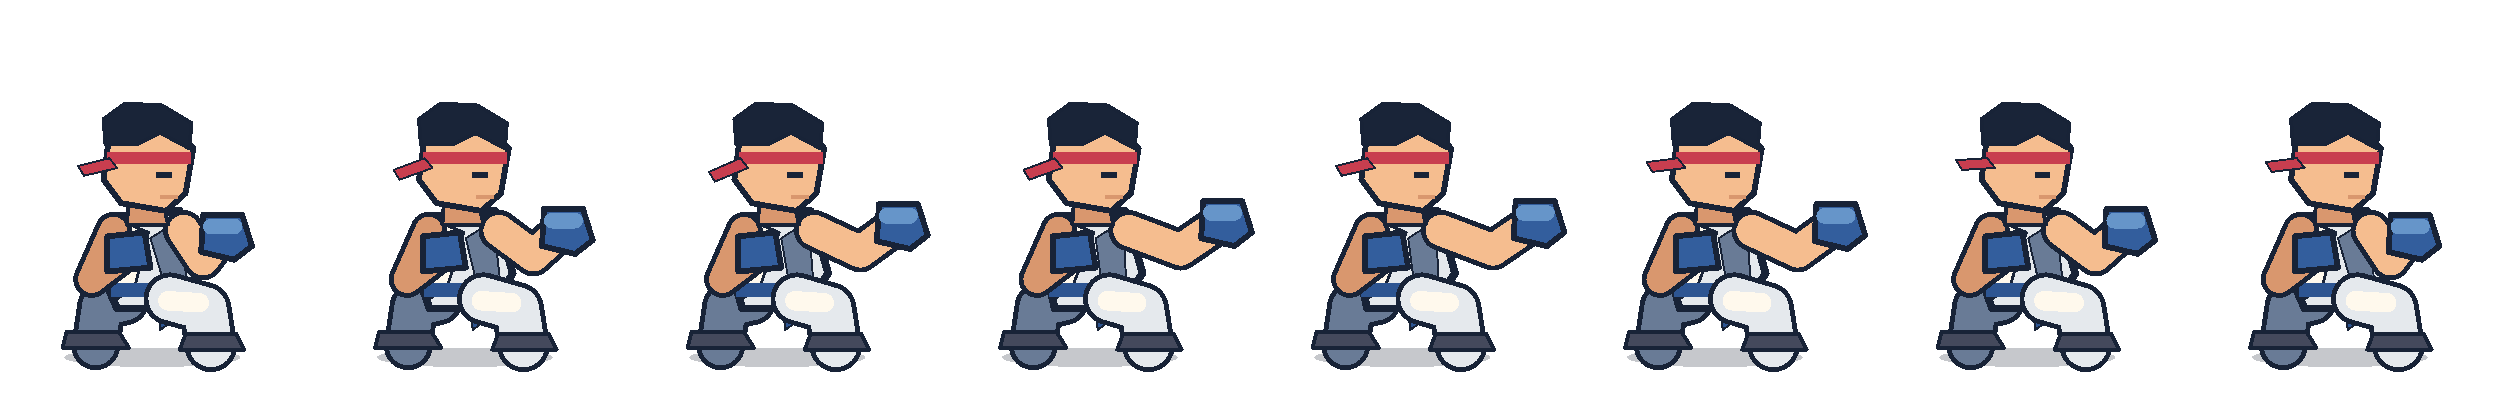
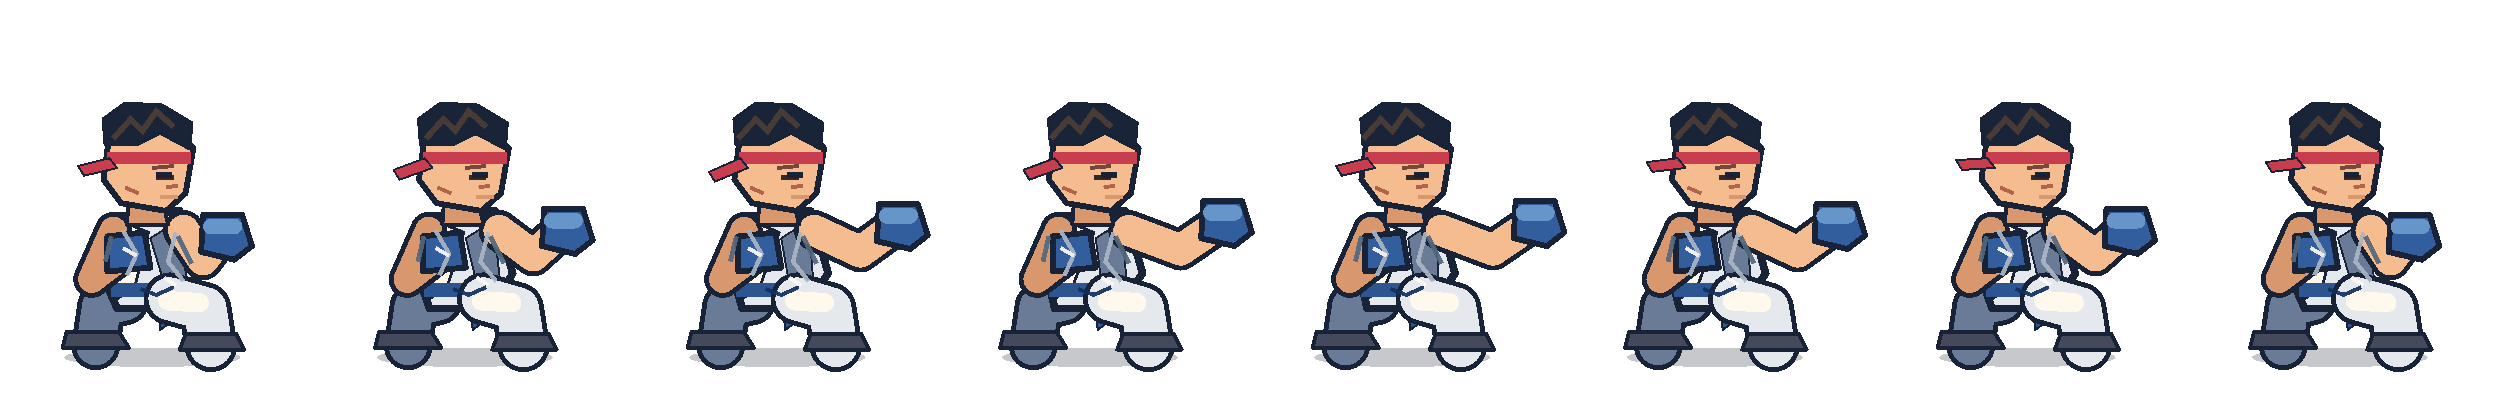
<svg xmlns="http://www.w3.org/2000/svg" width="1280" height="205" viewBox="0 0 1280 205">
  <g shape-rendering="crispEdges">
    <g transform="translate(0 0)">
      <ellipse cx="78" cy="183" rx="45" ry="5" fill="#111728" opacity=".24" />
      <path d="M 64,154 L 52,157 L 49,177" fill="none" stroke="#182337" stroke-width="25" stroke-linejoin="round" stroke-linecap="round" />
      <path d="M 64,154 L 52,157 L 49,177" fill="none" stroke="#697b96" stroke-width="20" stroke-linejoin="round" stroke-linecap="round" />
      <polygon points="34,170 61,170 66,178 32,178" fill="#44495c" stroke="#182337" stroke-width="2" stroke-linejoin="round" />
      <polygon points="58,111 92,108 101,140 92,158 60,158 52,140" fill="#e5e9ed" stroke="#182337" stroke-width="4" stroke-linejoin="round" />
      <polygon points="59,112 76,119 69,147 60,153" fill="#fff9ed" stroke="#182337" stroke-width="1.5" stroke-linejoin="round" />
      <polygon points="91,113 77,122 84,145 97,152" fill="#697b96" stroke="#182337" stroke-width="1" stroke-linejoin="round" />
      <rect x="57" y="145" width="43" height="7" fill="#2d5592" />
      <polygon points="80,147 87,147 90,163 82,169" fill="#2d5592" stroke="#182337" stroke-width="1" stroke-linejoin="round" />
      <path d="M 87,153 L 105,158 L 108,177" fill="none" stroke="#182337" stroke-width="27" stroke-linejoin="round" stroke-linecap="round" />
      <path d="M 87,153 L 105,158 L 108,177" fill="none" stroke="#e5e9ed" stroke-width="22" stroke-linejoin="round" stroke-linecap="round" />
      <path d="M 86,154 L 102,155" fill="none" stroke="#fff9ed" stroke-width="10" stroke-linejoin="round" stroke-linecap="round" />
      <path d="M 86,154 L 102,155" fill="none" stroke="#fff9ed" stroke-width="5" stroke-linejoin="round" stroke-linecap="round" />
      <polygon points="95,171 121,171 125,179 92,179" fill="#44495c" stroke="#182337" stroke-width="2" stroke-linejoin="round" />
      <path d="M 58,118 L 47,143 L 64,130" fill="none" stroke="#182337" stroke-width="19" stroke-linejoin="round" stroke-linecap="round" />
      <path d="M 58,118 L 47,143 L 64,130" fill="none" stroke="#d9976e" stroke-width="14" stroke-linejoin="round" stroke-linecap="round" />
      <polygon points="55,121 74,119 77,137 55,139" fill="#335e9d" stroke="#182337" stroke-width="3" stroke-linejoin="round" />
      <path d="M 94,118 L 104,133 L 113,121" fill="none" stroke="#182337" stroke-width="21" stroke-linejoin="round" stroke-linecap="round" />
      <path d="M 94,118 L 104,133 L 113,121" fill="none" stroke="#f5bd8f" stroke-width="16" stroke-linejoin="round" stroke-linecap="round" />
      <polygon points="104,110 124,110 129,126 120,133 103,129" fill="#335e9d" stroke="#182337" stroke-width="3" stroke-linejoin="round" />
      <path d="M 108,116 L 120,116" fill="none" stroke="#6695c9" stroke-width="8" stroke-linejoin="round" stroke-linecap="round" />
      <path d="M 108,116 L 120,116" fill="none" stroke="#6695c9" stroke-width="3" stroke-linejoin="round" stroke-linecap="round" />
      <polygon points="66,101 83,101 86,115 65,115" fill="#d9976e" stroke="#182337" stroke-width="2" stroke-linejoin="round" />
      <polygon points="56,69 90,66 99,76 95,99 85,108 62,104 53,92" fill="#f5bd8f" stroke="#182337" stroke-width="3" stroke-linejoin="round" />
      <polygon points="54,74 53,61 64,53 83,54 98,63 97,76 82,68 70,74" fill="#192438" stroke="#182337" stroke-width="2" stroke-linejoin="round" />
      <rect x="55" y="78" width="43" height="6" fill="#c83e4f" />
      <polygon points="56,81 40,85 43,90 60,86" fill="#c83e4f" stroke="#182337" stroke-width="1" stroke-linejoin="round" />
      <rect x="80" y="88" width="8" height="3" fill="#182337" />
      <rect x="82" y="100" width="9" height="2" fill="#d9976e" />
+       <g opacity=".92">
+         <path d="M 63 118 L 70 130 L 65 141 M 90 119 L 86 134 L 94 144" fill="none" stroke="#aab5c4" stroke-width="2.2" />
+         <path d="M 63 127 L 70 131 M 84 142 L 90 146" stroke="#fffaf2" stroke-width="2" fill="none" />
+         <path d="M 57 121 L 54 134 M 91 121 L 98 135" stroke="#53677d" stroke-width="2.5" fill="none" />
+         <path d="M 58 71 L 67 61 L 73 67 L 80 57 L 89 65" stroke="#4c3d35" stroke-width="3" fill="none" />
+         <path d="M 64 96 L 71 99 M 85 96 L 91 95" stroke="#aa5c43" stroke-width="2" fill="none" />
+         <path d="M 80 91 L 89 91" stroke="#211d29" stroke-width="2.5" />
+         <path d="M 78 86 L 89 85" stroke="#6d3e32" stroke-width="2" />
+         <path d="M 72 148 L 80 151 L 89 147" stroke="#102f5c" stroke-width="2" fill="none" />
+       </g>
    </g>
    <g transform="translate(160 0)">
      <ellipse cx="78" cy="183" rx="45" ry="5" fill="#111728" opacity=".24" />
      <path d="M 64.5,154 L 52,157 L 49,177" fill="none" stroke="#182337" stroke-width="25" stroke-linejoin="round" stroke-linecap="round" />
      <path d="M 64.5,154 L 52,157 L 49,177" fill="none" stroke="#697b96" stroke-width="20" stroke-linejoin="round" stroke-linecap="round" />
      <polygon points="34,170 61,170 66,178 32,178" fill="#44495c" stroke="#182337" stroke-width="2" stroke-linejoin="round" />
      <polygon points="59.5,111 93.5,108 102.5,140 92,158 60,158 53.5,140" fill="#e5e9ed" stroke="#182337" stroke-width="4" stroke-linejoin="round" />
      <polygon points="60.5,112 77.5,119 69,147 60,153" fill="#fff9ed" stroke="#182337" stroke-width="1.5" stroke-linejoin="round" />
      <polygon points="92.5,113 78.5,122 84,145 97,152" fill="#697b96" stroke="#182337" stroke-width="1" stroke-linejoin="round" />
      <rect x="57" y="145" width="43" height="7" fill="#2d5592" />
      <polygon points="80,147 87,147 90,163 82,169" fill="#2d5592" stroke="#182337" stroke-width="1" stroke-linejoin="round" />
      <path d="M 87.5,153 L 105,158 L 108,177" fill="none" stroke="#182337" stroke-width="27" stroke-linejoin="round" stroke-linecap="round" />
      <path d="M 87.5,153 L 105,158 L 108,177" fill="none" stroke="#e5e9ed" stroke-width="22" stroke-linejoin="round" stroke-linecap="round" />
      <path d="M 86.5,154 L 102,155" fill="none" stroke="#fff9ed" stroke-width="10" stroke-linejoin="round" stroke-linecap="round" />
      <path d="M 86.5,154 L 102,155" fill="none" stroke="#fff9ed" stroke-width="5" stroke-linejoin="round" stroke-linecap="round" />
      <polygon points="95,171 121,171 125,179 92,179" fill="#44495c" stroke="#182337" stroke-width="2" stroke-linejoin="round" />
      <path d="M 59.5,118 L 48.5,143 L 65.5,130" fill="none" stroke="#182337" stroke-width="19" stroke-linejoin="round" stroke-linecap="round" />
      <path d="M 59.5,118 L 48.5,143 L 65.5,130" fill="none" stroke="#d9976e" stroke-width="14" stroke-linejoin="round" stroke-linecap="round" />
      <polygon points="56.5,121 75.5,119 78.5,137 56.5,139" fill="#335e9d" stroke="#182337" stroke-width="3" stroke-linejoin="round" />
      <path d="M 95.5,118 L 113,131 L 127.5,118" fill="none" stroke="#182337" stroke-width="21" stroke-linejoin="round" stroke-linecap="round" />
      <path d="M 95.5,118 L 113,131 L 127.5,118" fill="none" stroke="#f5bd8f" stroke-width="16" stroke-linejoin="round" stroke-linecap="round" />
      <polygon points="118.5,107 138.5,107 143.5,123 134.5,130 117.5,126" fill="#335e9d" stroke="#182337" stroke-width="3" stroke-linejoin="round" />
      <path d="M 122.5,113 L 134.5,113" fill="none" stroke="#6695c9" stroke-width="8" stroke-linejoin="round" stroke-linecap="round" />
      <path d="M 122.5,113 L 134.5,113" fill="none" stroke="#6695c9" stroke-width="3" stroke-linejoin="round" stroke-linecap="round" />
      <polygon points="67.5,101 84.5,101 87.5,115 66.5,115" fill="#d9976e" stroke="#182337" stroke-width="2" stroke-linejoin="round" />
      <polygon points="57.5,69 91.5,66 100.5,76 96.5,99 86.5,108 63.5,104 54.5,92" fill="#f5bd8f" stroke="#182337" stroke-width="3" stroke-linejoin="round" />
      <polygon points="55.5,74 54.5,61 65.5,53 84.5,54 99.5,63 98.5,76 83.5,68 71.5,74" fill="#192438" stroke="#182337" stroke-width="2" stroke-linejoin="round" />
      <rect x="56.736" y="78" width="43" height="6" fill="#c83e4f" />
      <polygon points="57.5,81 41.5,87 44.5,92 61.5,86" fill="#c83e4f" stroke="#182337" stroke-width="1" stroke-linejoin="round" />
      <rect x="81.736" y="88" width="8" height="3" fill="#182337" />
      <rect x="83.736" y="100" width="9" height="2" fill="#d9976e" />
+       <g opacity=".92">
+         <path d="M 63 118 L 70 130 L 65 141 M 90 119 L 86 134 L 94 144" fill="none" stroke="#aab5c4" stroke-width="2.2" />
+         <path d="M 63 127 L 70 131 M 84 142 L 90 146" stroke="#fffaf2" stroke-width="2" fill="none" />
+         <path d="M 57 121 L 54 134 M 91 121 L 98 135" stroke="#53677d" stroke-width="2.5" fill="none" />
+         <path d="M 58 71 L 67 61 L 73 67 L 80 57 L 89 65" stroke="#4c3d35" stroke-width="3" fill="none" />
+         <path d="M 64 96 L 71 99 M 85 96 L 91 95" stroke="#aa5c43" stroke-width="2" fill="none" />
+         <path d="M 80 91 L 89 91" stroke="#211d29" stroke-width="2.5" />
+         <path d="M 78 86 L 89 85" stroke="#6d3e32" stroke-width="2" />
+         <path d="M 72 148 L 80 151 L 89 147" stroke="#102f5c" stroke-width="2" fill="none" />
+       </g>
    </g>
    <g transform="translate(320 0)">
      <ellipse cx="78" cy="183" rx="45" ry="5" fill="#111728" opacity=".24" />
      <path d="M 65,154 L 52,157 L 49,177" fill="none" stroke="#182337" stroke-width="25" stroke-linejoin="round" stroke-linecap="round" />
      <path d="M 65,154 L 52,157 L 49,177" fill="none" stroke="#697b96" stroke-width="20" stroke-linejoin="round" stroke-linecap="round" />
      <polygon points="34,170 61,170 66,178 32,178" fill="#44495c" stroke="#182337" stroke-width="2" stroke-linejoin="round" />
      <polygon points="61,111 95,108 104,140 92,158 60,158 55,140" fill="#e5e9ed" stroke="#182337" stroke-width="4" stroke-linejoin="round" />
      <polygon points="62,112 79,119 69,147 60,153" fill="#fff9ed" stroke="#182337" stroke-width="1.5" stroke-linejoin="round" />
      <polygon points="94,113 80,122 84,145 97,152" fill="#697b96" stroke="#182337" stroke-width="1" stroke-linejoin="round" />
      <rect x="57" y="145" width="43" height="7" fill="#2d5592" />
      <polygon points="80,147 87,147 90,163 82,169" fill="#2d5592" stroke="#182337" stroke-width="1" stroke-linejoin="round" />
      <path d="M 88,153 L 105,158 L 108,177" fill="none" stroke="#182337" stroke-width="27" stroke-linejoin="round" stroke-linecap="round" />
      <path d="M 88,153 L 105,158 L 108,177" fill="none" stroke="#e5e9ed" stroke-width="22" stroke-linejoin="round" stroke-linecap="round" />
      <path d="M 87,154 L 102,155" fill="none" stroke="#fff9ed" stroke-width="10" stroke-linejoin="round" stroke-linecap="round" />
      <path d="M 87,154 L 102,155" fill="none" stroke="#fff9ed" stroke-width="5" stroke-linejoin="round" stroke-linecap="round" />
      <polygon points="95,171 121,171 125,179 92,179" fill="#44495c" stroke="#182337" stroke-width="2" stroke-linejoin="round" />
      <path d="M 61,118 L 50,143 L 67,130" fill="none" stroke="#182337" stroke-width="19" stroke-linejoin="round" stroke-linecap="round" />
      <path d="M 61,118 L 50,143 L 67,130" fill="none" stroke="#d9976e" stroke-width="14" stroke-linejoin="round" stroke-linecap="round" />
      <polygon points="58,121 77,119 80,137 58,139" fill="#335e9d" stroke="#182337" stroke-width="3" stroke-linejoin="round" />
      <path d="M 97,118 L 120.5,129 L 139,115.5" fill="none" stroke="#182337" stroke-width="21" stroke-linejoin="round" stroke-linecap="round" />
      <path d="M 97,118 L 120.5,129 L 139,115.5" fill="none" stroke="#f5bd8f" stroke-width="16" stroke-linejoin="round" stroke-linecap="round" />
      <polygon points="130,104.5 150,104.5 155,120.5 146,127.5 129,123.5" fill="#335e9d" stroke="#182337" stroke-width="3" stroke-linejoin="round" />
      <path d="M 134,110.5 L 146,110.5" fill="none" stroke="#6695c9" stroke-width="8" stroke-linejoin="round" stroke-linecap="round" />
      <path d="M 134,110.5 L 146,110.5" fill="none" stroke="#6695c9" stroke-width="3" stroke-linejoin="round" stroke-linecap="round" />
      <polygon points="69,101 86,101 89,115 68,115" fill="#d9976e" stroke="#182337" stroke-width="2" stroke-linejoin="round" />
      <polygon points="59,69 93,66 102,76 98,99 88,108 65,104 56,92" fill="#f5bd8f" stroke="#182337" stroke-width="3" stroke-linejoin="round" />
      <polygon points="57,74 56,61 67,53 86,54 101,63 100,76 85,68 73,74" fill="#192438" stroke="#182337" stroke-width="2" stroke-linejoin="round" />
      <rect x="58.127" y="78" width="43" height="6" fill="#c83e4f" />
      <polygon points="59,81 43,88 46,93 63,86" fill="#c83e4f" stroke="#182337" stroke-width="1" stroke-linejoin="round" />
      <rect x="83.127" y="88" width="8" height="3" fill="#182337" />
      <rect x="85.127" y="100" width="9" height="2" fill="#d9976e" />
+       <g opacity=".92">
+         <path d="M 63 118 L 70 130 L 65 141 M 90 119 L 86 134 L 94 144" fill="none" stroke="#aab5c4" stroke-width="2.2" />
+         <path d="M 63 127 L 70 131 M 84 142 L 90 146" stroke="#fffaf2" stroke-width="2" fill="none" />
+         <path d="M 57 121 L 54 134 M 91 121 L 98 135" stroke="#53677d" stroke-width="2.5" fill="none" />
+         <path d="M 58 71 L 67 61 L 73 67 L 80 57 L 89 65" stroke="#4c3d35" stroke-width="3" fill="none" />
+         <path d="M 64 96 L 71 99 M 85 96 L 91 95" stroke="#aa5c43" stroke-width="2" fill="none" />
+         <path d="M 80 91 L 89 91" stroke="#211d29" stroke-width="2.5" />
+         <path d="M 78 86 L 89 85" stroke="#6d3e32" stroke-width="2" />
+         <path d="M 72 148 L 80 151 L 89 147" stroke="#102f5c" stroke-width="2" fill="none" />
+       </g>
    </g>
    <g transform="translate(480 0)">
      <ellipse cx="78" cy="183" rx="45" ry="5" fill="#111728" opacity=".24" />
      <path d="M 65,154 L 52,157 L 49,177" fill="none" stroke="#182337" stroke-width="25" stroke-linejoin="round" stroke-linecap="round" />
      <path d="M 65,154 L 52,157 L 49,177" fill="none" stroke="#697b96" stroke-width="20" stroke-linejoin="round" stroke-linecap="round" />
      <polygon points="34,170 61,170 66,178 32,178" fill="#44495c" stroke="#182337" stroke-width="2" stroke-linejoin="round" />
      <polygon points="62,111 96,108 105,140 92,158 60,158 56,140" fill="#e5e9ed" stroke="#182337" stroke-width="4" stroke-linejoin="round" />
      <polygon points="63,112 80,119 69,147 60,153" fill="#fff9ed" stroke="#182337" stroke-width="1.5" stroke-linejoin="round" />
      <polygon points="95,113 81,122 84,145 97,152" fill="#697b96" stroke="#182337" stroke-width="1" stroke-linejoin="round" />
      <rect x="57" y="145" width="43" height="7" fill="#2d5592" />
      <polygon points="80,147 87,147 90,163 82,169" fill="#2d5592" stroke="#182337" stroke-width="1" stroke-linejoin="round" />
      <path d="M 88,153 L 105,158 L 108,177" fill="none" stroke="#182337" stroke-width="27" stroke-linejoin="round" stroke-linecap="round" />
      <path d="M 88,153 L 105,158 L 108,177" fill="none" stroke="#e5e9ed" stroke-width="22" stroke-linejoin="round" stroke-linecap="round" />
      <path d="M 87,154 L 102,155" fill="none" stroke="#fff9ed" stroke-width="10" stroke-linejoin="round" stroke-linecap="round" />
      <path d="M 87,154 L 102,155" fill="none" stroke="#fff9ed" stroke-width="5" stroke-linejoin="round" stroke-linecap="round" />
      <polygon points="95,171 121,171 125,179 92,179" fill="#44495c" stroke="#182337" stroke-width="2" stroke-linejoin="round" />
      <path d="M 62,118 L 51,143 L 68,130" fill="none" stroke="#182337" stroke-width="19" stroke-linejoin="round" stroke-linecap="round" />
      <path d="M 62,118 L 51,143 L 68,130" fill="none" stroke="#d9976e" stroke-width="14" stroke-linejoin="round" stroke-linecap="round" />
      <polygon points="59,121 78,119 81,137 59,139" fill="#335e9d" stroke="#182337" stroke-width="3" stroke-linejoin="round" />
      <path d="M 98,118 L 124.5,128 L 145,114" fill="none" stroke="#182337" stroke-width="21" stroke-linejoin="round" stroke-linecap="round" />
      <path d="M 98,118 L 124.5,128 L 145,114" fill="none" stroke="#f5bd8f" stroke-width="16" stroke-linejoin="round" stroke-linecap="round" />
      <polygon points="136,103 156,103 161,119 152,126 135,122" fill="#335e9d" stroke="#182337" stroke-width="3" stroke-linejoin="round" />
      <path d="M 140,109 L 152,109" fill="none" stroke="#6695c9" stroke-width="8" stroke-linejoin="round" stroke-linecap="round" />
      <path d="M 140,109 L 152,109" fill="none" stroke="#6695c9" stroke-width="3" stroke-linejoin="round" stroke-linecap="round" />
      <polygon points="70,101 87,101 90,115 69,115" fill="#d9976e" stroke="#182337" stroke-width="2" stroke-linejoin="round" />
      <polygon points="60,69 94,66 103,76 99,99 89,108 66,104 57,92" fill="#f5bd8f" stroke="#182337" stroke-width="3" stroke-linejoin="round" />
      <polygon points="58,74 57,61 68,53 87,54 102,63 101,76 86,68 74,74" fill="#192438" stroke="#182337" stroke-width="2" stroke-linejoin="round" />
      <rect x="58.9" y="78" width="43" height="6" fill="#c83e4f" />
      <polygon points="60,81 44,87 47,92 64,86" fill="#c83e4f" stroke="#182337" stroke-width="1" stroke-linejoin="round" />
      <rect x="83.9" y="88" width="8" height="3" fill="#182337" />
      <rect x="85.9" y="100" width="9" height="2" fill="#d9976e" />
+       <g opacity=".92">
+         <path d="M 63 118 L 70 130 L 65 141 M 90 119 L 86 134 L 94 144" fill="none" stroke="#aab5c4" stroke-width="2.2" />
+         <path d="M 63 127 L 70 131 M 84 142 L 90 146" stroke="#fffaf2" stroke-width="2" fill="none" />
+         <path d="M 57 121 L 54 134 M 91 121 L 98 135" stroke="#53677d" stroke-width="2.5" fill="none" />
+         <path d="M 58 71 L 67 61 L 73 67 L 80 57 L 89 65" stroke="#4c3d35" stroke-width="3" fill="none" />
+         <path d="M 64 96 L 71 99 M 85 96 L 91 95" stroke="#aa5c43" stroke-width="2" fill="none" />
+         <path d="M 80 91 L 89 91" stroke="#211d29" stroke-width="2.5" />
+         <path d="M 78 86 L 89 85" stroke="#6d3e32" stroke-width="2" />
+         <path d="M 72 148 L 80 151 L 89 147" stroke="#102f5c" stroke-width="2" fill="none" />
+       </g>
    </g>
    <g transform="translate(640 0)">
      <ellipse cx="78" cy="183" rx="45" ry="5" fill="#111728" opacity=".24" />
      <path d="M 65,154 L 52,157 L 49,177" fill="none" stroke="#182337" stroke-width="25" stroke-linejoin="round" stroke-linecap="round" />
      <path d="M 65,154 L 52,157 L 49,177" fill="none" stroke="#697b96" stroke-width="20" stroke-linejoin="round" stroke-linecap="round" />
      <polygon points="34,170 61,170 66,178 32,178" fill="#44495c" stroke="#182337" stroke-width="2" stroke-linejoin="round" />
      <polygon points="62,111 96,108 105,140 92,158 60,158 56,140" fill="#e5e9ed" stroke="#182337" stroke-width="4" stroke-linejoin="round" />
      <polygon points="63,112 80,119 69,147 60,153" fill="#fff9ed" stroke="#182337" stroke-width="1.5" stroke-linejoin="round" />
      <polygon points="95,113 81,122 84,145 97,152" fill="#697b96" stroke="#182337" stroke-width="1" stroke-linejoin="round" />
      <rect x="57" y="145" width="43" height="7" fill="#2d5592" />
      <polygon points="80,147 87,147 90,163 82,169" fill="#2d5592" stroke="#182337" stroke-width="1" stroke-linejoin="round" />
      <path d="M 88,153 L 105,158 L 108,177" fill="none" stroke="#182337" stroke-width="27" stroke-linejoin="round" stroke-linecap="round" />
      <path d="M 88,153 L 105,158 L 108,177" fill="none" stroke="#e5e9ed" stroke-width="22" stroke-linejoin="round" stroke-linecap="round" />
      <path d="M 87,154 L 102,155" fill="none" stroke="#fff9ed" stroke-width="10" stroke-linejoin="round" stroke-linecap="round" />
      <path d="M 87,154 L 102,155" fill="none" stroke="#fff9ed" stroke-width="5" stroke-linejoin="round" stroke-linecap="round" />
      <polygon points="95,171 121,171 125,179 92,179" fill="#44495c" stroke="#182337" stroke-width="2" stroke-linejoin="round" />
      <path d="M 62,118 L 51,143 L 68,130" fill="none" stroke="#182337" stroke-width="19" stroke-linejoin="round" stroke-linecap="round" />
      <path d="M 62,118 L 51,143 L 68,130" fill="none" stroke="#d9976e" stroke-width="14" stroke-linejoin="round" stroke-linecap="round" />
      <polygon points="59,121 78,119 81,137 59,139" fill="#335e9d" stroke="#182337" stroke-width="3" stroke-linejoin="round" />
      <path d="M 98,118 L 124.5,128 L 145,114" fill="none" stroke="#182337" stroke-width="21" stroke-linejoin="round" stroke-linecap="round" />
      <path d="M 98,118 L 124.5,128 L 145,114" fill="none" stroke="#f5bd8f" stroke-width="16" stroke-linejoin="round" stroke-linecap="round" />
      <polygon points="136,103 156,103 161,119 152,126 135,122" fill="#335e9d" stroke="#182337" stroke-width="3" stroke-linejoin="round" />
      <path d="M 140,109 L 152,109" fill="none" stroke="#6695c9" stroke-width="8" stroke-linejoin="round" stroke-linecap="round" />
      <path d="M 140,109 L 152,109" fill="none" stroke="#6695c9" stroke-width="3" stroke-linejoin="round" stroke-linecap="round" />
      <polygon points="70,101 87,101 90,115 69,115" fill="#d9976e" stroke="#182337" stroke-width="2" stroke-linejoin="round" />
      <polygon points="60,69 94,66 103,76 99,99 89,108 66,104 57,92" fill="#f5bd8f" stroke="#182337" stroke-width="3" stroke-linejoin="round" />
      <polygon points="58,74 57,61 68,53 87,54 102,63 101,76 86,68 74,74" fill="#192438" stroke="#182337" stroke-width="2" stroke-linejoin="round" />
      <rect x="58.9" y="78" width="43" height="6" fill="#c83e4f" />
      <polygon points="60,81 44,85 47,90 64,86" fill="#c83e4f" stroke="#182337" stroke-width="1" stroke-linejoin="round" />
      <rect x="83.9" y="88" width="8" height="3" fill="#182337" />
      <rect x="85.9" y="100" width="9" height="2" fill="#d9976e" />
+       <g opacity=".92">
+         <path d="M 63 118 L 70 130 L 65 141 M 90 119 L 86 134 L 94 144" fill="none" stroke="#aab5c4" stroke-width="2.2" />
+         <path d="M 63 127 L 70 131 M 84 142 L 90 146" stroke="#fffaf2" stroke-width="2" fill="none" />
+         <path d="M 57 121 L 54 134 M 91 121 L 98 135" stroke="#53677d" stroke-width="2.5" fill="none" />
+         <path d="M 58 71 L 67 61 L 73 67 L 80 57 L 89 65" stroke="#4c3d35" stroke-width="3" fill="none" />
+         <path d="M 64 96 L 71 99 M 85 96 L 91 95" stroke="#aa5c43" stroke-width="2" fill="none" />
+         <path d="M 80 91 L 89 91" stroke="#211d29" stroke-width="2.5" />
+         <path d="M 78 86 L 89 85" stroke="#6d3e32" stroke-width="2" />
+         <path d="M 72 148 L 80 151 L 89 147" stroke="#102f5c" stroke-width="2" fill="none" />
+       </g>
    </g>
    <g transform="translate(800 0)">
      <ellipse cx="78" cy="183" rx="45" ry="5" fill="#111728" opacity=".24" />
      <path d="M 65,154 L 52,157 L 49,177" fill="none" stroke="#182337" stroke-width="25" stroke-linejoin="round" stroke-linecap="round" />
      <path d="M 65,154 L 52,157 L 49,177" fill="none" stroke="#697b96" stroke-width="20" stroke-linejoin="round" stroke-linecap="round" />
      <polygon points="34,170 61,170 66,178 32,178" fill="#44495c" stroke="#182337" stroke-width="2" stroke-linejoin="round" />
      <polygon points="61,111 95,108 104,140 92,158 60,158 55,140" fill="#e5e9ed" stroke="#182337" stroke-width="4" stroke-linejoin="round" />
      <polygon points="62,112 79,119 69,147 60,153" fill="#fff9ed" stroke="#182337" stroke-width="1.5" stroke-linejoin="round" />
      <polygon points="94,113 80,122 84,145 97,152" fill="#697b96" stroke="#182337" stroke-width="1" stroke-linejoin="round" />
      <rect x="57" y="145" width="43" height="7" fill="#2d5592" />
      <polygon points="80,147 87,147 90,163 82,169" fill="#2d5592" stroke="#182337" stroke-width="1" stroke-linejoin="round" />
      <path d="M 88,153 L 105,158 L 108,177" fill="none" stroke="#182337" stroke-width="27" stroke-linejoin="round" stroke-linecap="round" />
      <path d="M 88,153 L 105,158 L 108,177" fill="none" stroke="#e5e9ed" stroke-width="22" stroke-linejoin="round" stroke-linecap="round" />
      <path d="M 87,154 L 102,155" fill="none" stroke="#fff9ed" stroke-width="10" stroke-linejoin="round" stroke-linecap="round" />
      <path d="M 87,154 L 102,155" fill="none" stroke="#fff9ed" stroke-width="5" stroke-linejoin="round" stroke-linecap="round" />
      <polygon points="95,171 121,171 125,179 92,179" fill="#44495c" stroke="#182337" stroke-width="2" stroke-linejoin="round" />
      <path d="M 61,118 L 50,143 L 67,130" fill="none" stroke="#182337" stroke-width="19" stroke-linejoin="round" stroke-linecap="round" />
      <path d="M 61,118 L 50,143 L 67,130" fill="none" stroke="#d9976e" stroke-width="14" stroke-linejoin="round" stroke-linecap="round" />
      <polygon points="58,121 77,119 80,137 58,139" fill="#335e9d" stroke="#182337" stroke-width="3" stroke-linejoin="round" />
      <path d="M 97,118 L 120.5,129 L 139,115.5" fill="none" stroke="#182337" stroke-width="21" stroke-linejoin="round" stroke-linecap="round" />
      <path d="M 97,118 L 120.5,129 L 139,115.5" fill="none" stroke="#f5bd8f" stroke-width="16" stroke-linejoin="round" stroke-linecap="round" />
      <polygon points="130,104.5 150,104.5 155,120.5 146,127.5 129,123.5" fill="#335e9d" stroke="#182337" stroke-width="3" stroke-linejoin="round" />
      <path d="M 134,110.5 L 146,110.5" fill="none" stroke="#6695c9" stroke-width="8" stroke-linejoin="round" stroke-linecap="round" />
      <path d="M 134,110.5 L 146,110.5" fill="none" stroke="#6695c9" stroke-width="3" stroke-linejoin="round" stroke-linecap="round" />
      <polygon points="69,101 86,101 89,115 68,115" fill="#d9976e" stroke="#182337" stroke-width="2" stroke-linejoin="round" />
      <polygon points="59,69 93,66 102,76 98,99 88,108 65,104 56,92" fill="#f5bd8f" stroke="#182337" stroke-width="3" stroke-linejoin="round" />
      <polygon points="57,74 56,61 67,53 86,54 101,63 100,76 85,68 73,74" fill="#192438" stroke="#182337" stroke-width="2" stroke-linejoin="round" />
      <rect x="58.127" y="78" width="43" height="6" fill="#c83e4f" />
      <polygon points="59,81 43,83 46,88 63,86" fill="#c83e4f" stroke="#182337" stroke-width="1" stroke-linejoin="round" />
      <rect x="83.127" y="88" width="8" height="3" fill="#182337" />
      <rect x="85.127" y="100" width="9" height="2" fill="#d9976e" />
+       <g opacity=".92">
+         <path d="M 63 118 L 70 130 L 65 141 M 90 119 L 86 134 L 94 144" fill="none" stroke="#aab5c4" stroke-width="2.2" />
+         <path d="M 63 127 L 70 131 M 84 142 L 90 146" stroke="#fffaf2" stroke-width="2" fill="none" />
+         <path d="M 57 121 L 54 134 M 91 121 L 98 135" stroke="#53677d" stroke-width="2.5" fill="none" />
+         <path d="M 58 71 L 67 61 L 73 67 L 80 57 L 89 65" stroke="#4c3d35" stroke-width="3" fill="none" />
+         <path d="M 64 96 L 71 99 M 85 96 L 91 95" stroke="#aa5c43" stroke-width="2" fill="none" />
+         <path d="M 80 91 L 89 91" stroke="#211d29" stroke-width="2.5" />
+         <path d="M 78 86 L 89 85" stroke="#6d3e32" stroke-width="2" />
+         <path d="M 72 148 L 80 151 L 89 147" stroke="#102f5c" stroke-width="2" fill="none" />
+       </g>
    </g>
    <g transform="translate(960 0)">
      <ellipse cx="78" cy="183" rx="45" ry="5" fill="#111728" opacity=".24" />
      <path d="M 64.5,154 L 52,157 L 49,177" fill="none" stroke="#182337" stroke-width="25" stroke-linejoin="round" stroke-linecap="round" />
      <path d="M 64.5,154 L 52,157 L 49,177" fill="none" stroke="#697b96" stroke-width="20" stroke-linejoin="round" stroke-linecap="round" />
      <polygon points="34,170 61,170 66,178 32,178" fill="#44495c" stroke="#182337" stroke-width="2" stroke-linejoin="round" />
      <polygon points="59.5,111 93.5,108 102.5,140 92,158 60,158 53.5,140" fill="#e5e9ed" stroke="#182337" stroke-width="4" stroke-linejoin="round" />
      <polygon points="60.5,112 77.5,119 69,147 60,153" fill="#fff9ed" stroke="#182337" stroke-width="1.5" stroke-linejoin="round" />
      <polygon points="92.5,113 78.5,122 84,145 97,152" fill="#697b96" stroke="#182337" stroke-width="1" stroke-linejoin="round" />
      <rect x="57" y="145" width="43" height="7" fill="#2d5592" />
      <polygon points="80,147 87,147 90,163 82,169" fill="#2d5592" stroke="#182337" stroke-width="1" stroke-linejoin="round" />
      <path d="M 87.5,153 L 105,158 L 108,177" fill="none" stroke="#182337" stroke-width="27" stroke-linejoin="round" stroke-linecap="round" />
      <path d="M 87.5,153 L 105,158 L 108,177" fill="none" stroke="#e5e9ed" stroke-width="22" stroke-linejoin="round" stroke-linecap="round" />
      <path d="M 86.5,154 L 102,155" fill="none" stroke="#fff9ed" stroke-width="10" stroke-linejoin="round" stroke-linecap="round" />
      <path d="M 86.5,154 L 102,155" fill="none" stroke="#fff9ed" stroke-width="5" stroke-linejoin="round" stroke-linecap="round" />
      <polygon points="95,171 121,171 125,179 92,179" fill="#44495c" stroke="#182337" stroke-width="2" stroke-linejoin="round" />
      <path d="M 59.5,118 L 48.5,143 L 65.5,130" fill="none" stroke="#182337" stroke-width="19" stroke-linejoin="round" stroke-linecap="round" />
      <path d="M 59.5,118 L 48.5,143 L 65.5,130" fill="none" stroke="#d9976e" stroke-width="14" stroke-linejoin="round" stroke-linecap="round" />
      <polygon points="56.5,121 75.5,119 78.5,137 56.5,139" fill="#335e9d" stroke="#182337" stroke-width="3" stroke-linejoin="round" />
      <path d="M 95.5,118 L 113,131 L 127.5,118" fill="none" stroke="#182337" stroke-width="21" stroke-linejoin="round" stroke-linecap="round" />
      <path d="M 95.5,118 L 113,131 L 127.5,118" fill="none" stroke="#f5bd8f" stroke-width="16" stroke-linejoin="round" stroke-linecap="round" />
      <polygon points="118.5,107 138.5,107 143.5,123 134.5,130 117.5,126" fill="#335e9d" stroke="#182337" stroke-width="3" stroke-linejoin="round" />
      <path d="M 122.5,113 L 134.5,113" fill="none" stroke="#6695c9" stroke-width="8" stroke-linejoin="round" stroke-linecap="round" />
      <path d="M 122.5,113 L 134.5,113" fill="none" stroke="#6695c9" stroke-width="3" stroke-linejoin="round" stroke-linecap="round" />
      <polygon points="67.5,101 84.5,101 87.5,115 66.5,115" fill="#d9976e" stroke="#182337" stroke-width="2" stroke-linejoin="round" />
      <polygon points="57.5,69 91.5,66 100.5,76 96.5,99 86.5,108 63.5,104 54.5,92" fill="#f5bd8f" stroke="#182337" stroke-width="3" stroke-linejoin="round" />
      <polygon points="55.5,74 54.5,61 65.5,53 84.5,54 99.5,63 98.5,76 83.5,68 71.5,74" fill="#192438" stroke="#182337" stroke-width="2" stroke-linejoin="round" />
      <rect x="56.736" y="78" width="43" height="6" fill="#c83e4f" />
      <polygon points="57.5,81 41.5,82 44.5,87 61.5,86" fill="#c83e4f" stroke="#182337" stroke-width="1" stroke-linejoin="round" />
      <rect x="81.736" y="88" width="8" height="3" fill="#182337" />
      <rect x="83.736" y="100" width="9" height="2" fill="#d9976e" />
+       <g opacity=".92">
+         <path d="M 63 118 L 70 130 L 65 141 M 90 119 L 86 134 L 94 144" fill="none" stroke="#aab5c4" stroke-width="2.2" />
+         <path d="M 63 127 L 70 131 M 84 142 L 90 146" stroke="#fffaf2" stroke-width="2" fill="none" />
+         <path d="M 57 121 L 54 134 M 91 121 L 98 135" stroke="#53677d" stroke-width="2.5" fill="none" />
+         <path d="M 58 71 L 67 61 L 73 67 L 80 57 L 89 65" stroke="#4c3d35" stroke-width="3" fill="none" />
+         <path d="M 64 96 L 71 99 M 85 96 L 91 95" stroke="#aa5c43" stroke-width="2" fill="none" />
+         <path d="M 80 91 L 89 91" stroke="#211d29" stroke-width="2.5" />
+         <path d="M 78 86 L 89 85" stroke="#6d3e32" stroke-width="2" />
+         <path d="M 72 148 L 80 151 L 89 147" stroke="#102f5c" stroke-width="2" fill="none" />
+       </g>
    </g>
    <g transform="translate(1120 0)">
      <ellipse cx="78" cy="183" rx="45" ry="5" fill="#111728" opacity=".24" />
      <path d="M 64,154 L 52,157 L 49,177" fill="none" stroke="#182337" stroke-width="25" stroke-linejoin="round" stroke-linecap="round" />
      <path d="M 64,154 L 52,157 L 49,177" fill="none" stroke="#697b96" stroke-width="20" stroke-linejoin="round" stroke-linecap="round" />
      <polygon points="34,170 61,170 66,178 32,178" fill="#44495c" stroke="#182337" stroke-width="2" stroke-linejoin="round" />
      <polygon points="58,111 92,108 101,140 92,158 60,158 52,140" fill="#e5e9ed" stroke="#182337" stroke-width="4" stroke-linejoin="round" />
      <polygon points="59,112 76,119 69,147 60,153" fill="#fff9ed" stroke="#182337" stroke-width="1.5" stroke-linejoin="round" />
      <polygon points="91,113 77,122 84,145 97,152" fill="#697b96" stroke="#182337" stroke-width="1" stroke-linejoin="round" />
      <rect x="57" y="145" width="43" height="7" fill="#2d5592" />
      <polygon points="80,147 87,147 90,163 82,169" fill="#2d5592" stroke="#182337" stroke-width="1" stroke-linejoin="round" />
      <path d="M 87,153 L 105,158 L 108,177" fill="none" stroke="#182337" stroke-width="27" stroke-linejoin="round" stroke-linecap="round" />
      <path d="M 87,153 L 105,158 L 108,177" fill="none" stroke="#e5e9ed" stroke-width="22" stroke-linejoin="round" stroke-linecap="round" />
      <path d="M 86,154 L 102,155" fill="none" stroke="#fff9ed" stroke-width="10" stroke-linejoin="round" stroke-linecap="round" />
      <path d="M 86,154 L 102,155" fill="none" stroke="#fff9ed" stroke-width="5" stroke-linejoin="round" stroke-linecap="round" />
      <polygon points="95,171 121,171 125,179 92,179" fill="#44495c" stroke="#182337" stroke-width="2" stroke-linejoin="round" />
      <path d="M 58,118 L 47,143 L 64,130" fill="none" stroke="#182337" stroke-width="19" stroke-linejoin="round" stroke-linecap="round" />
      <path d="M 58,118 L 47,143 L 64,130" fill="none" stroke="#d9976e" stroke-width="14" stroke-linejoin="round" stroke-linecap="round" />
      <polygon points="55,121 74,119 77,137 55,139" fill="#335e9d" stroke="#182337" stroke-width="3" stroke-linejoin="round" />
      <path d="M 94,118 L 104,133 L 113,121" fill="none" stroke="#182337" stroke-width="21" stroke-linejoin="round" stroke-linecap="round" />
      <path d="M 94,118 L 104,133 L 113,121" fill="none" stroke="#f5bd8f" stroke-width="16" stroke-linejoin="round" stroke-linecap="round" />
      <polygon points="104,110 124,110 129,126 120,133 103,129" fill="#335e9d" stroke="#182337" stroke-width="3" stroke-linejoin="round" />
      <path d="M 108,116 L 120,116" fill="none" stroke="#6695c9" stroke-width="8" stroke-linejoin="round" stroke-linecap="round" />
      <path d="M 108,116 L 120,116" fill="none" stroke="#6695c9" stroke-width="3" stroke-linejoin="round" stroke-linecap="round" />
      <polygon points="66,101 83,101 86,115 65,115" fill="#d9976e" stroke="#182337" stroke-width="2" stroke-linejoin="round" />
      <polygon points="56,69 90,66 99,76 95,99 85,108 62,104 53,92" fill="#f5bd8f" stroke="#182337" stroke-width="3" stroke-linejoin="round" />
      <polygon points="54,74 53,61 64,53 83,54 98,63 97,76 82,68 70,74" fill="#192438" stroke="#182337" stroke-width="2" stroke-linejoin="round" />
      <rect x="55" y="78" width="43" height="6" fill="#c83e4f" />
      <polygon points="56,81 40,83 43,88 60,86" fill="#c83e4f" stroke="#182337" stroke-width="1" stroke-linejoin="round" />
      <rect x="80" y="88" width="8" height="3" fill="#182337" />
      <rect x="82" y="100" width="9" height="2" fill="#d9976e" />
+       <g opacity=".92">
+         <path d="M 63 118 L 70 130 L 65 141 M 90 119 L 86 134 L 94 144" fill="none" stroke="#aab5c4" stroke-width="2.2" />
+         <path d="M 63 127 L 70 131 M 84 142 L 90 146" stroke="#fffaf2" stroke-width="2" fill="none" />
+         <path d="M 57 121 L 54 134 M 91 121 L 98 135" stroke="#53677d" stroke-width="2.5" fill="none" />
+         <path d="M 58 71 L 67 61 L 73 67 L 80 57 L 89 65" stroke="#4c3d35" stroke-width="3" fill="none" />
+         <path d="M 64 96 L 71 99 M 85 96 L 91 95" stroke="#aa5c43" stroke-width="2" fill="none" />
+         <path d="M 80 91 L 89 91" stroke="#211d29" stroke-width="2.5" />
+         <path d="M 78 86 L 89 85" stroke="#6d3e32" stroke-width="2" />
+         <path d="M 72 148 L 80 151 L 89 147" stroke="#102f5c" stroke-width="2" fill="none" />
+       </g>
    </g>
  </g>
</svg>
